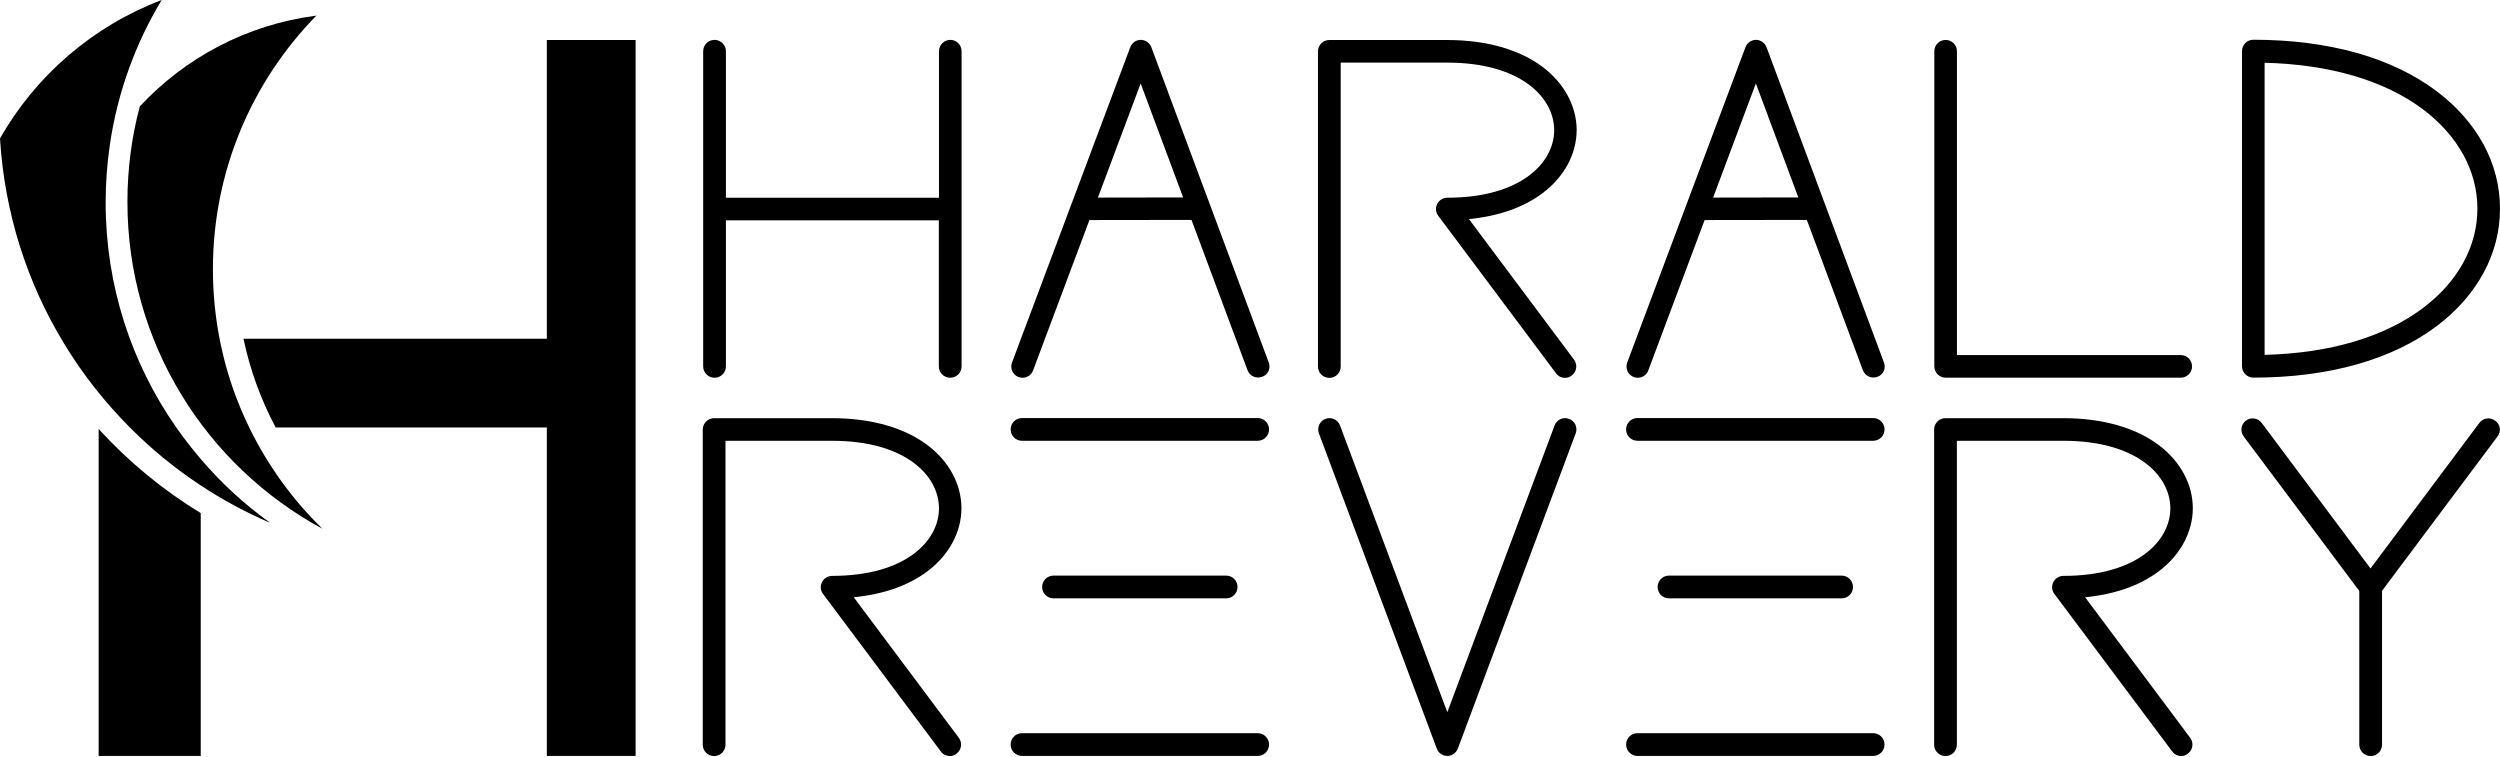
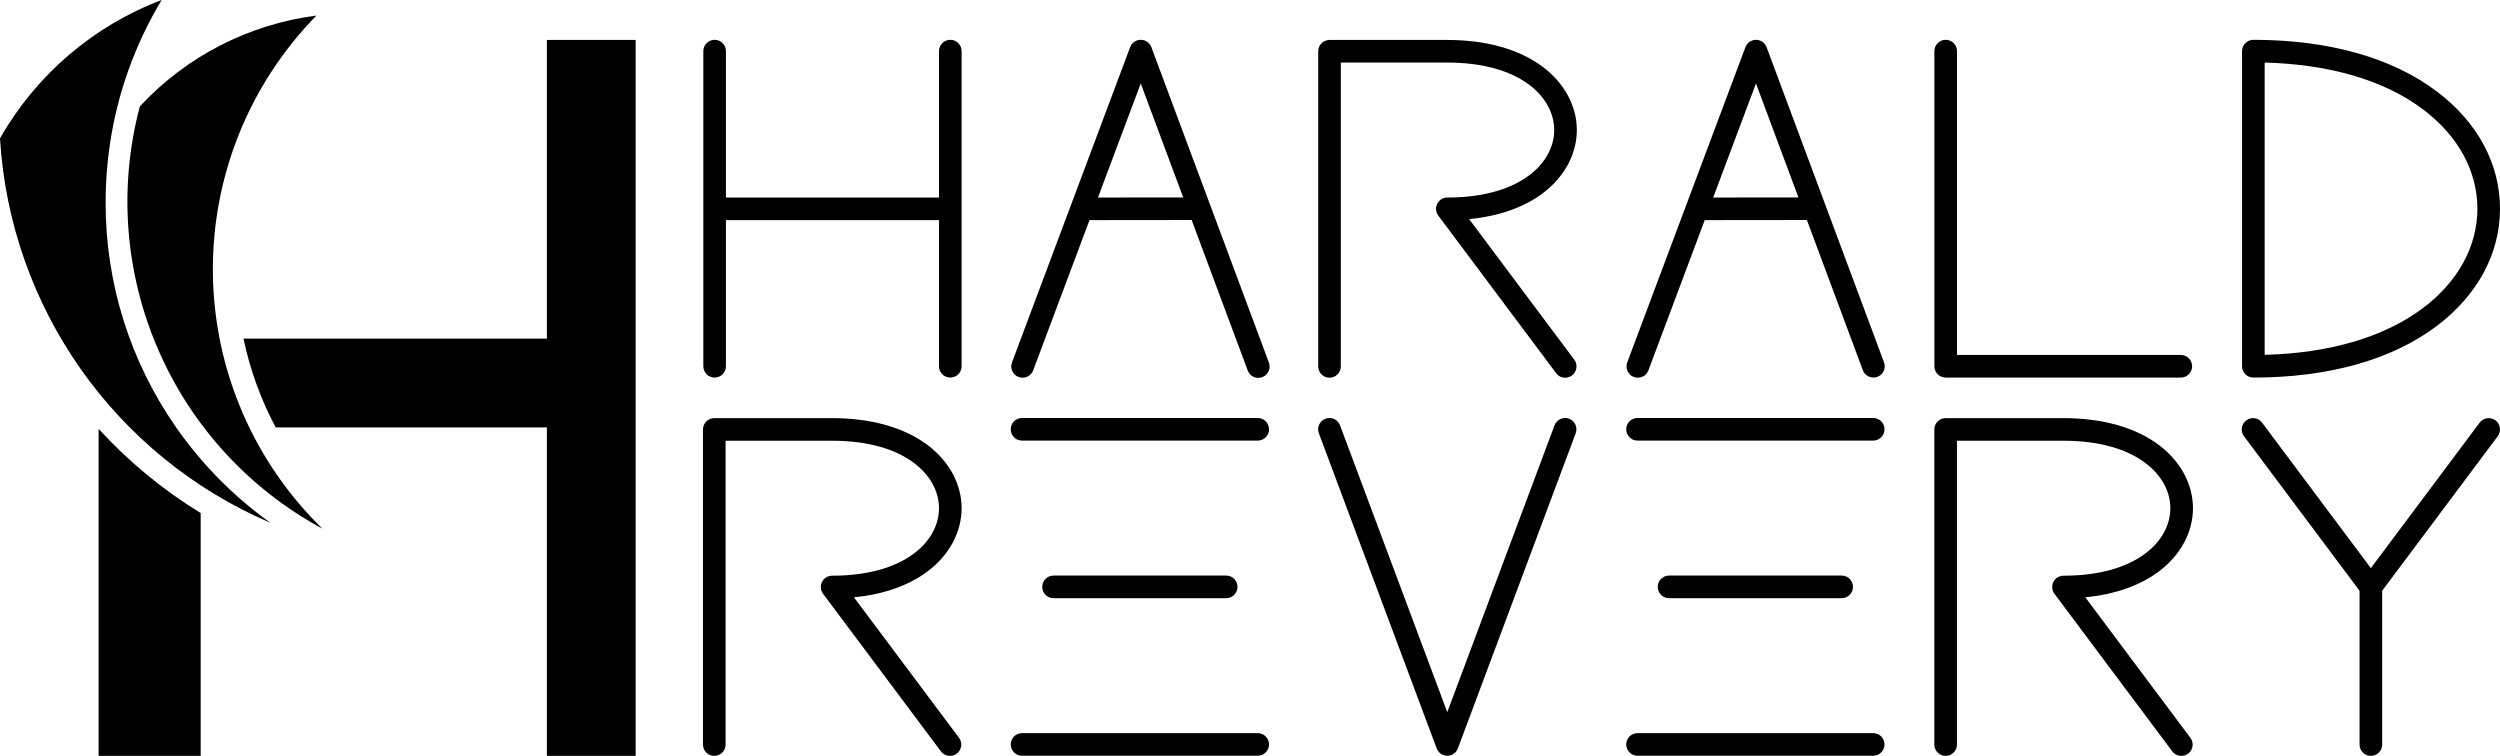
- <svg xmlns="http://www.w3.org/2000/svg" viewBox="-664.668 156.289 1824.6 551.8" width="1824.6px" height="551.8px">
-   <g id="H1" transform="matrix(1, 0, 0, 1, -735.868, -92.71125)">
-     <path d="M773,286.4v230c0,4.6-3.7,8.3-8.3,8.3c-4.6,0-8.3-3.7-8.3-8.3V409.8H601v106.6c0,4.6-3.7,8.3-8.3,8.3 c-4.6,0-8.3-3.7-8.3-8.3v-230c0-4.6,3.7-8.3,8.3-8.3c4.5,0,8.3,3.7,8.3,8.3v106.9h155.5V286.4c0-4.6,3.7-8.3,8.3-8.3 C769.3,278.1,773,281.8,773,286.4z" />
+ <svg xmlns="http://www.w3.org/2000/svg" width="1824.55" height="551.66" viewBox="0 0 1824.55 551.66">
+   <path d="M773,286.4v230a8.25,8.25,0,1,1-16.5,0V409.75H601V516.4a8.25,8.25,0,1,1-16.5,0v-230a8.25,8.25,0,0,1,16.5,0V393.25h155.5V286.4a8.25,8.25,0,0,1,16.5,0Z" transform="translate(-71.2 -249.09)" />
+   <path d="M997.23,513.62l-85.74-230.1a8.24,8.24,0,0,0-7.72-5.37h0A8.24,8.24,0,0,0,896,283.5L809.77,513.6a8.27,8.27,0,0,0,4.83,10.63,8.46,8.46,0,0,0,2.9.52,8.26,8.26,0,0,0,7.73-5.35l41.11-109.66,74.55-.08,40.88,109.72a8.25,8.25,0,1,0,15.46-5.76ZM872.52,393.24,903.74,310l31,83.2Z" transform="translate(-71.2 -249.09)" />
+   <path d="M1213.51,524.75a8.23,8.23,0,0,1-6.62-3.31l-86-115a8.25,8.25,0,0,1,6.61-13.19c53.59,0,78-25.53,78-49.25s-24.41-49.25-78-49.25h-77.75V516.5a8.25,8.25,0,0,1-16.5,0v-230a8.25,8.25,0,0,1,8.25-8.25h86c28.44,0,52.52,6.78,69.64,19.62,15.8,11.85,24.86,28.66,24.86,46.13s-9.06,34.28-24.86,46.13c-13.82,10.37-32.19,16.79-53.73,18.87l76.7,102.56a8.25,8.25,0,0,1-6.6,13.19Z" transform="translate(-71.2 -249.09)" />
+   <path d="M1446.23,513.62l-85.74-230.1a8.24,8.24,0,0,0-7.72-5.37h0a8.25,8.25,0,0,0-7.72,5.35l-86.26,230.1a8.26,8.26,0,0,0,4.82,10.63,8.46,8.46,0,0,0,2.9.52,8.24,8.24,0,0,0,7.72-5.35l41.11-109.66,74.56-.08,40.88,109.72a8.25,8.25,0,0,0,15.46-5.76ZM1321.52,393.24,1352.74,310l31,83.2Z" transform="translate(-71.2 -249.09)" />
+   <path d="M1662.8,524.65H1491.2a8.25,8.25,0,0,1-8.25-8.25v-230a8.25,8.25,0,1,1,16.5,0V508.15H1662.8a8.25,8.25,0,0,1,0,16.5Z" transform="translate(-71.2 -249.09)" />
+   <path d="M1715.75,524.65a8.25,8.25,0,0,1-8.25-8.25v-230a8.25,8.25,0,0,1,8.25-8.25c54.86,0,101.12,13,133.78,37.6,29.8,22.45,46.22,52.87,46.22,85.65s-16.42,63.2-46.22,85.65C1816.87,511.65,1770.61,524.65,1715.75,524.65Zm8.25-229.9v213.3c47.6-1.21,87.44-13,115.6-34.18,25.57-19.26,39.65-45,39.65-72.47s-14.08-53.21-39.65-72.47C1811.44,307.72,1771.6,296,1724,294.75Z" transform="translate(-71.2 -249.09)" />
+   <path d="M764.51,800.75a8.23,8.23,0,0,1-6.62-3.31l-86-115a8.25,8.25,0,0,1,6.61-13.19c53.59,0,78-25.53,78-49.25s-24.41-49.25-78-49.25H600.75V792.5a8.25,8.25,0,0,1-16.5,0v-230a8.25,8.25,0,0,1,8.25-8.25h86c28.44,0,52.52,6.78,69.64,19.62C763.94,585.72,773,602.53,773,620s-9.06,34.28-24.86,46.13C734.32,676.5,716,682.92,694.41,685l76.7,102.56a8.25,8.25,0,0,1-6.6,13.19Z" transform="translate(-71.2 -249.09)" />
+   <g>
+     <path d="M989.1,800.65h-172a8.25,8.25,0,0,1,0-16.5h172a8.25,8.25,0,0,1,0,16.5Z" transform="translate(-71.2 -249.09)" />
+     <path d="M989.1,570.65h-172a8.25,8.25,0,0,1,0-16.5h172a8.25,8.25,0,0,1,0,16.5Z" transform="translate(-71.2 -249.09)" />
+     <path d="M966.1,685.65h-126a8.25,8.25,0,0,1,0-16.5h126a8.25,8.25,0,0,1,0,16.5Z" transform="translate(-71.2 -249.09)" />
  </g>
-   <g id="A2" transform="matrix(1, 0, 0, 1, -735.868, -92.71125)">
-     <path d="M997.2,513.6l-85.7-230.1c-1.2-3.2-4.3-5.4-7.7-5.4c0,0,0,0,0,0c-3.4,0-6.5,2.1-7.7,5.4l-86.3,230.1 c-1.6,4.3,0.6,9,4.8,10.6c1,0.3,1.9,0.5,2.9,0.5c3.3,0,6.5-2,7.7-5.4l41.1-109.7l74.5-0.1l40.9,109.7c1.6,4.3,6.3,6.4,10.6,4.8 C996.7,522.6,998.8,517.9,997.2,513.6z M872.5,393.2l31.2-83.3l31,83.2L872.5,393.2z" />
+   <path d="M1127.45,800.65a8.26,8.26,0,0,1-7.73-5.36l-86-230a8.25,8.25,0,1,1,15.46-5.78l78.27,209.33,78.27-209.33a8.25,8.25,0,0,1,15.46,5.78l-86,230A8.26,8.26,0,0,1,1127.45,800.65Z" transform="translate(-71.2 -249.09)" />
+   <g>
+     <path d="M1438.3,800.65h-172a8.25,8.25,0,0,1,0-16.5h172a8.25,8.25,0,0,1,0,16.5Z" transform="translate(-71.2 -249.09)" />
+     <path d="M1438.3,570.65h-172a8.25,8.25,0,0,1,0-16.5h172a8.25,8.25,0,0,1,0,16.5Z" transform="translate(-71.2 -249.09)" />
+     <path d="M1415.3,685.65h-126a8.25,8.25,0,0,1,0-16.5h126a8.25,8.25,0,0,1,0,16.5Z" transform="translate(-71.2 -249.09)" />
  </g>
-   <g id="R3_1_" transform="matrix(1, 0, 0, 1, -735.868, -92.71125)">
-     <path d="M1213.5,524.8c-2.5,0-5-1.1-6.6-3.3l-86-115c-1.9-2.5-2.2-5.8-0.8-8.6c1.4-2.8,4.3-4.6,7.4-4.6c53.6,0,78-25.5,78-49.3 s-24.4-49.3-78-49.3h-77.8v221.8c0,4.6-3.7,8.3-8.3,8.3s-8.3-3.7-8.3-8.3v-230c0-4.6,3.7-8.3,8.3-8.3h86c28.4,0,52.5,6.8,69.6,19.6 c15.8,11.9,24.9,28.7,24.9,46.1s-9.1,34.3-24.9,46.1c-13.8,10.4-32.2,16.8-53.7,18.9l76.7,102.6c2.7,3.6,2,8.8-1.7,11.5 C1217,524.2,1215.2,524.8,1213.5,524.8z" />
-   </g>
-   <g id="A4" transform="matrix(1, 0, 0, 1, -735.868, -92.71125)">
-     <path d="M1446.2,513.6l-85.7-230.1c-1.2-3.2-4.3-5.4-7.7-5.4c0,0,0,0,0,0c-3.4,0-6.5,2.1-7.7,5.4l-86.3,230.1 c-1.6,4.3,0.6,9,4.8,10.6c1,0.3,1.9,0.5,2.9,0.5c3.3,0,6.5-2,7.7-5.4l41.1-109.7l74.6-0.1l40.9,109.7c1.6,4.3,6.3,6.4,10.6,4.8 C1445.7,522.6,1447.8,517.9,1446.2,513.6z M1321.5,393.2l31.2-83.3l31,83.2L1321.5,393.2z" />
-   </g>
-   <g id="L5" transform="matrix(1, 0, 0, 1, -735.868, -92.71125)">
-     <polyline class="st0" points="1491.2,286.4 1491.2,516.4 1662.8,516.4 &#09;" style="fill: none; stroke-linecap: round; stroke-linejoin: round; stroke-miterlimit: 10; stroke-width: 16.5px;" />
-     <path d="M 1491.2 278.15 C 1486.64 278.15 1482.95 281.844 1482.95 286.4 L 1482.95 516.4 C 1482.95 520.956 1486.64 524.65 1491.2 524.65 L 1662.8 524.65 C 1667.36 524.65 1671.05 520.956 1671.05 516.4 C 1671.05 511.844 1667.36 508.15 1662.8 508.15 L 1499.45 508.15 L 1499.45 286.4 C 1499.45 281.844 1495.76 278.15 1491.2 278.15 Z" style="" />
-   </g>
-   <g id="D6" transform="matrix(1, 0, 0, 1, -735.868, -92.71125)">
-     <g>
-       <path d="M1715.8,524.6c-4.6,0-8.3-3.7-8.3-8.3v-230c0-4.6,3.7-8.3,8.3-8.3c54.9,0,101.1,13,133.8,37.6 c29.8,22.5,46.2,52.9,46.2,85.7s-16.4,63.2-46.2,85.7C1816.9,511.6,1770.6,524.6,1715.8,524.6z M1724,294.8V508 c47.6-1.2,87.4-13,115.6-34.2c25.6-19.3,39.7-45,39.7-72.5s-14.1-53.2-39.7-72.5C1811.4,307.7,1771.6,296,1724,294.8z" />
-     </g>
-   </g>
-   <g id="R7" transform="matrix(1, 0, 0, 1, -735.868, -92.71125)">
-     <path d="M764.5,800.8c-2.5,0-5-1.1-6.6-3.3l-86-115c-1.9-2.5-2.2-5.8-0.8-8.6s4.3-4.6,7.4-4.6c53.6,0,78-25.5,78-49.3 s-24.4-49.3-78-49.3h-77.8v221.8c0,4.6-3.7,8.3-8.3,8.3s-8.3-3.7-8.3-8.3v-230c0-4.6,3.7-8.3,8.3-8.3h86c28.4,0,52.5,6.8,69.6,19.6 c15.8,11.8,24.9,28.7,24.9,46.1s-9.1,34.3-24.9,46.1c-13.8,10.4-32.2,16.8-53.7,18.9l76.7,102.6c2.7,3.6,2,8.8-1.7,11.5 C768,800.2,766.2,800.8,764.5,800.8z" />
-   </g>
-   <g id="E8" transform="matrix(1, 0, 0, 1, -735.868, -92.71125)">
-     <g>
-       <path d="M989.1,800.7h-172c-4.6,0-8.3-3.7-8.3-8.3s3.7-8.3,8.3-8.3h172c4.6,0,8.3,3.7,8.3,8.3S993.7,800.7,989.1,800.7z" />
-       <path d="M989.1,570.7h-172c-4.6,0-8.3-3.7-8.3-8.3s3.7-8.3,8.3-8.3h172c4.6,0,8.3,3.7,8.3,8.3S993.7,570.7,989.1,570.7z" />
-       <path d="M966.1,685.7h-126c-4.6,0-8.3-3.7-8.3-8.3s3.7-8.3,8.3-8.3h126c4.6,0,8.3,3.7,8.3,8.3S970.7,685.7,966.1,685.7z" />
-     </g>
-   </g>
-   <g id="V9" transform="matrix(1, 0, 0, 1, -735.868, -92.71125)">
-     <path d="M1127.5,800.7c-3.4,0-6.5-2.1-7.7-5.4l-86-230c-1.6-4.3,0.6-9,4.8-10.6c4.3-1.6,9,0.6,10.6,4.8l78.3,209.3l78.3-209.3 c1.6-4.3,6.4-6.4,10.6-4.8c4.3,1.6,6.4,6.3,4.8,10.6l-86,230C1134,798.5,1130.9,800.7,1127.5,800.7z" />
-   </g>
-   <g id="E10" transform="matrix(1, 0, 0, 1, -735.868, -92.71125)">
-     <g>
-       <path d="M1438.3,800.7h-172c-4.6,0-8.3-3.7-8.3-8.3s3.7-8.3,8.3-8.3h172c4.6,0,8.3,3.7,8.3,8.3S1442.9,800.7,1438.3,800.7z" />
-       <path d="M1438.3,570.7h-172c-4.6,0-8.3-3.7-8.3-8.3s3.7-8.3,8.3-8.3h172c4.6,0,8.3,3.7,8.3,8.3S1442.9,570.7,1438.3,570.7z" />
-       <path d="M1415.3,685.7h-126c-4.6,0-8.3-3.7-8.3-8.3s3.7-8.3,8.3-8.3h126c4.6,0,8.3,3.7,8.3,8.3S1419.9,685.7,1415.3,685.7z" />
-     </g>
-   </g>
-   <g id="R11" transform="matrix(1, 0, 0, 1, -735.868, -92.71125)">
-     <path d="M1663.2,800.8c-2.5,0-5-1.1-6.6-3.3l-86-115c-1.9-2.5-2.2-5.8-0.8-8.6c1.4-2.8,4.3-4.6,7.4-4.6c53.6,0,78-25.5,78-49.3 s-24.4-49.3-78-49.3h-77.8v221.8c0,4.6-3.7,8.3-8.3,8.3s-8.3-3.7-8.3-8.3v-230c0-4.6,3.7-8.3,8.3-8.3h86c28.4,0,52.5,6.8,69.6,19.6 c15.8,11.8,24.9,28.7,24.9,46.1s-9.1,34.3-24.9,46.1c-13.8,10.4-32.2,16.8-53.7,18.9l76.7,102.6c2.7,3.6,2,8.8-1.7,11.5 C1666.6,800.2,1664.9,800.8,1663.2,800.8z" />
-   </g>
-   <g id="Y12new" transform="matrix(1, 0, 0, 1, -735.868, -92.71125)">
-     <path d="M1894.1,567.4l-84.4,112.8v112.3c0,4.6-3.7,8.3-8.3,8.3s-8.3-3.7-8.3-8.3V680.3l-84.4-112.8c-2.7-3.7-2-8.8,1.7-11.5 c3.6-2.7,8.8-2,11.5,1.7l79.4,106.2l79.4-106.2c2.7-3.7,7.9-4.4,11.5-1.7C1896.1,558.6,1896.8,563.8,1894.1,567.4z" />
-   </g>
-   <g id="Logo" transform="matrix(1, 0, 0, 1, -735.868, -92.71125)">
-     <path d="M268.4,630.6c-17.8-7.6-34.8-16.8-50.8-27.4C199,591,181.7,576.8,166,561c-18.3-18.4-34.5-38.9-48-61.2 c-26.9-44.1-43.5-95.2-46.8-149.8c26.2-46,67.9-82,118-101c-19.1,31.7-32.2,67.4-37.8,105.5c-2,13.8-3.1,27.9-3.1,42.3 c0,61,19,117.6,51.5,164.1c5.6,8,11.6,15.7,17.9,23.1C232.7,601.6,249.7,617.2,268.4,630.6z" />
-     <path d="M306.5,634.9c-84.7-45.8-142.3-135.5-142.3-238.5c0-24.1,3.1-47.4,9-69.7c33.1-35.6,78.2-59.8,128.9-66.3 c-46.7,47.7-75.5,113-75.5,185.1c0,30,5,58.9,14.2,85.8c3.5,10.2,7.6,20.1,12.3,29.7C266.6,588.7,284.7,613.7,306.5,634.9z" />
-     <path d="M217.7,623.5v177.2h-74.5V562.1C164.9,585.9,190,606.6,217.7,623.5z" />
-     <path d="M535.1,278.2v522.5h-64.8V561H272.4c-10.7-20.1-18.7-41.9-23.5-64.8h221.4v-218H535.1z" />
+   <path d="M1663.18,800.75a8.22,8.22,0,0,1-6.61-3.31l-86-115a8.25,8.25,0,0,1,6.6-13.19c53.6,0,78-25.53,78-49.25s-24.4-49.25-78-49.25h-77.75V792.5a8.25,8.25,0,0,1-16.5,0v-230a8.25,8.25,0,0,1,8.25-8.25h86c28.45,0,52.53,6.78,69.64,19.62,15.8,11.85,24.86,28.66,24.86,46.13s-9.06,34.28-24.86,46.13c-13.82,10.37-32.18,16.79-53.72,18.87l76.69,102.56a8.24,8.24,0,0,1-6.6,13.19Z" transform="translate(-71.2 -249.09)" />
+   <path d="M1894.11,567.44l-84.36,112.8V792.5a8.25,8.25,0,0,1-16.5,0V680.25l-84.36-112.81a8.25,8.25,0,1,1,13.22-9.88l79.39,106.16,79.39-106.16a8.25,8.25,0,1,1,13.22,9.88Z" transform="translate(-71.2 -249.09)" />
+   <g>
+     <path d="M268.44,630.61A326.57,326.57,0,0,1,71.2,350.06a229.35,229.35,0,0,1,118-101,285,285,0,0,0-37.82,105.52,289.32,289.32,0,0,0-3.1,42.31A285.82,285.82,0,0,0,199.73,561a288.53,288.53,0,0,0,68.71,69.57Z" transform="translate(-71.2 -249.09)" />
+     <path d="M306.5,634.93A271.4,271.4,0,0,1,173.27,326.71a212.88,212.88,0,0,1,128.87-66.26,264.35,264.35,0,0,0,4.36,374.48Z" transform="translate(-71.2 -249.09)" />
+     <path d="M217.66,623.52V800.74h-74.5V562.09A344.87,344.87,0,0,0,217.66,623.52Z" transform="translate(-71.2 -249.09)" />
+     <path d="M535.1,278.23V800.74H470.32V561H272.39a245.48,245.48,0,0,1-23.5-64.78H470.32v-218Z" transform="translate(-71.2 -249.09)" />
  </g>
</svg>
